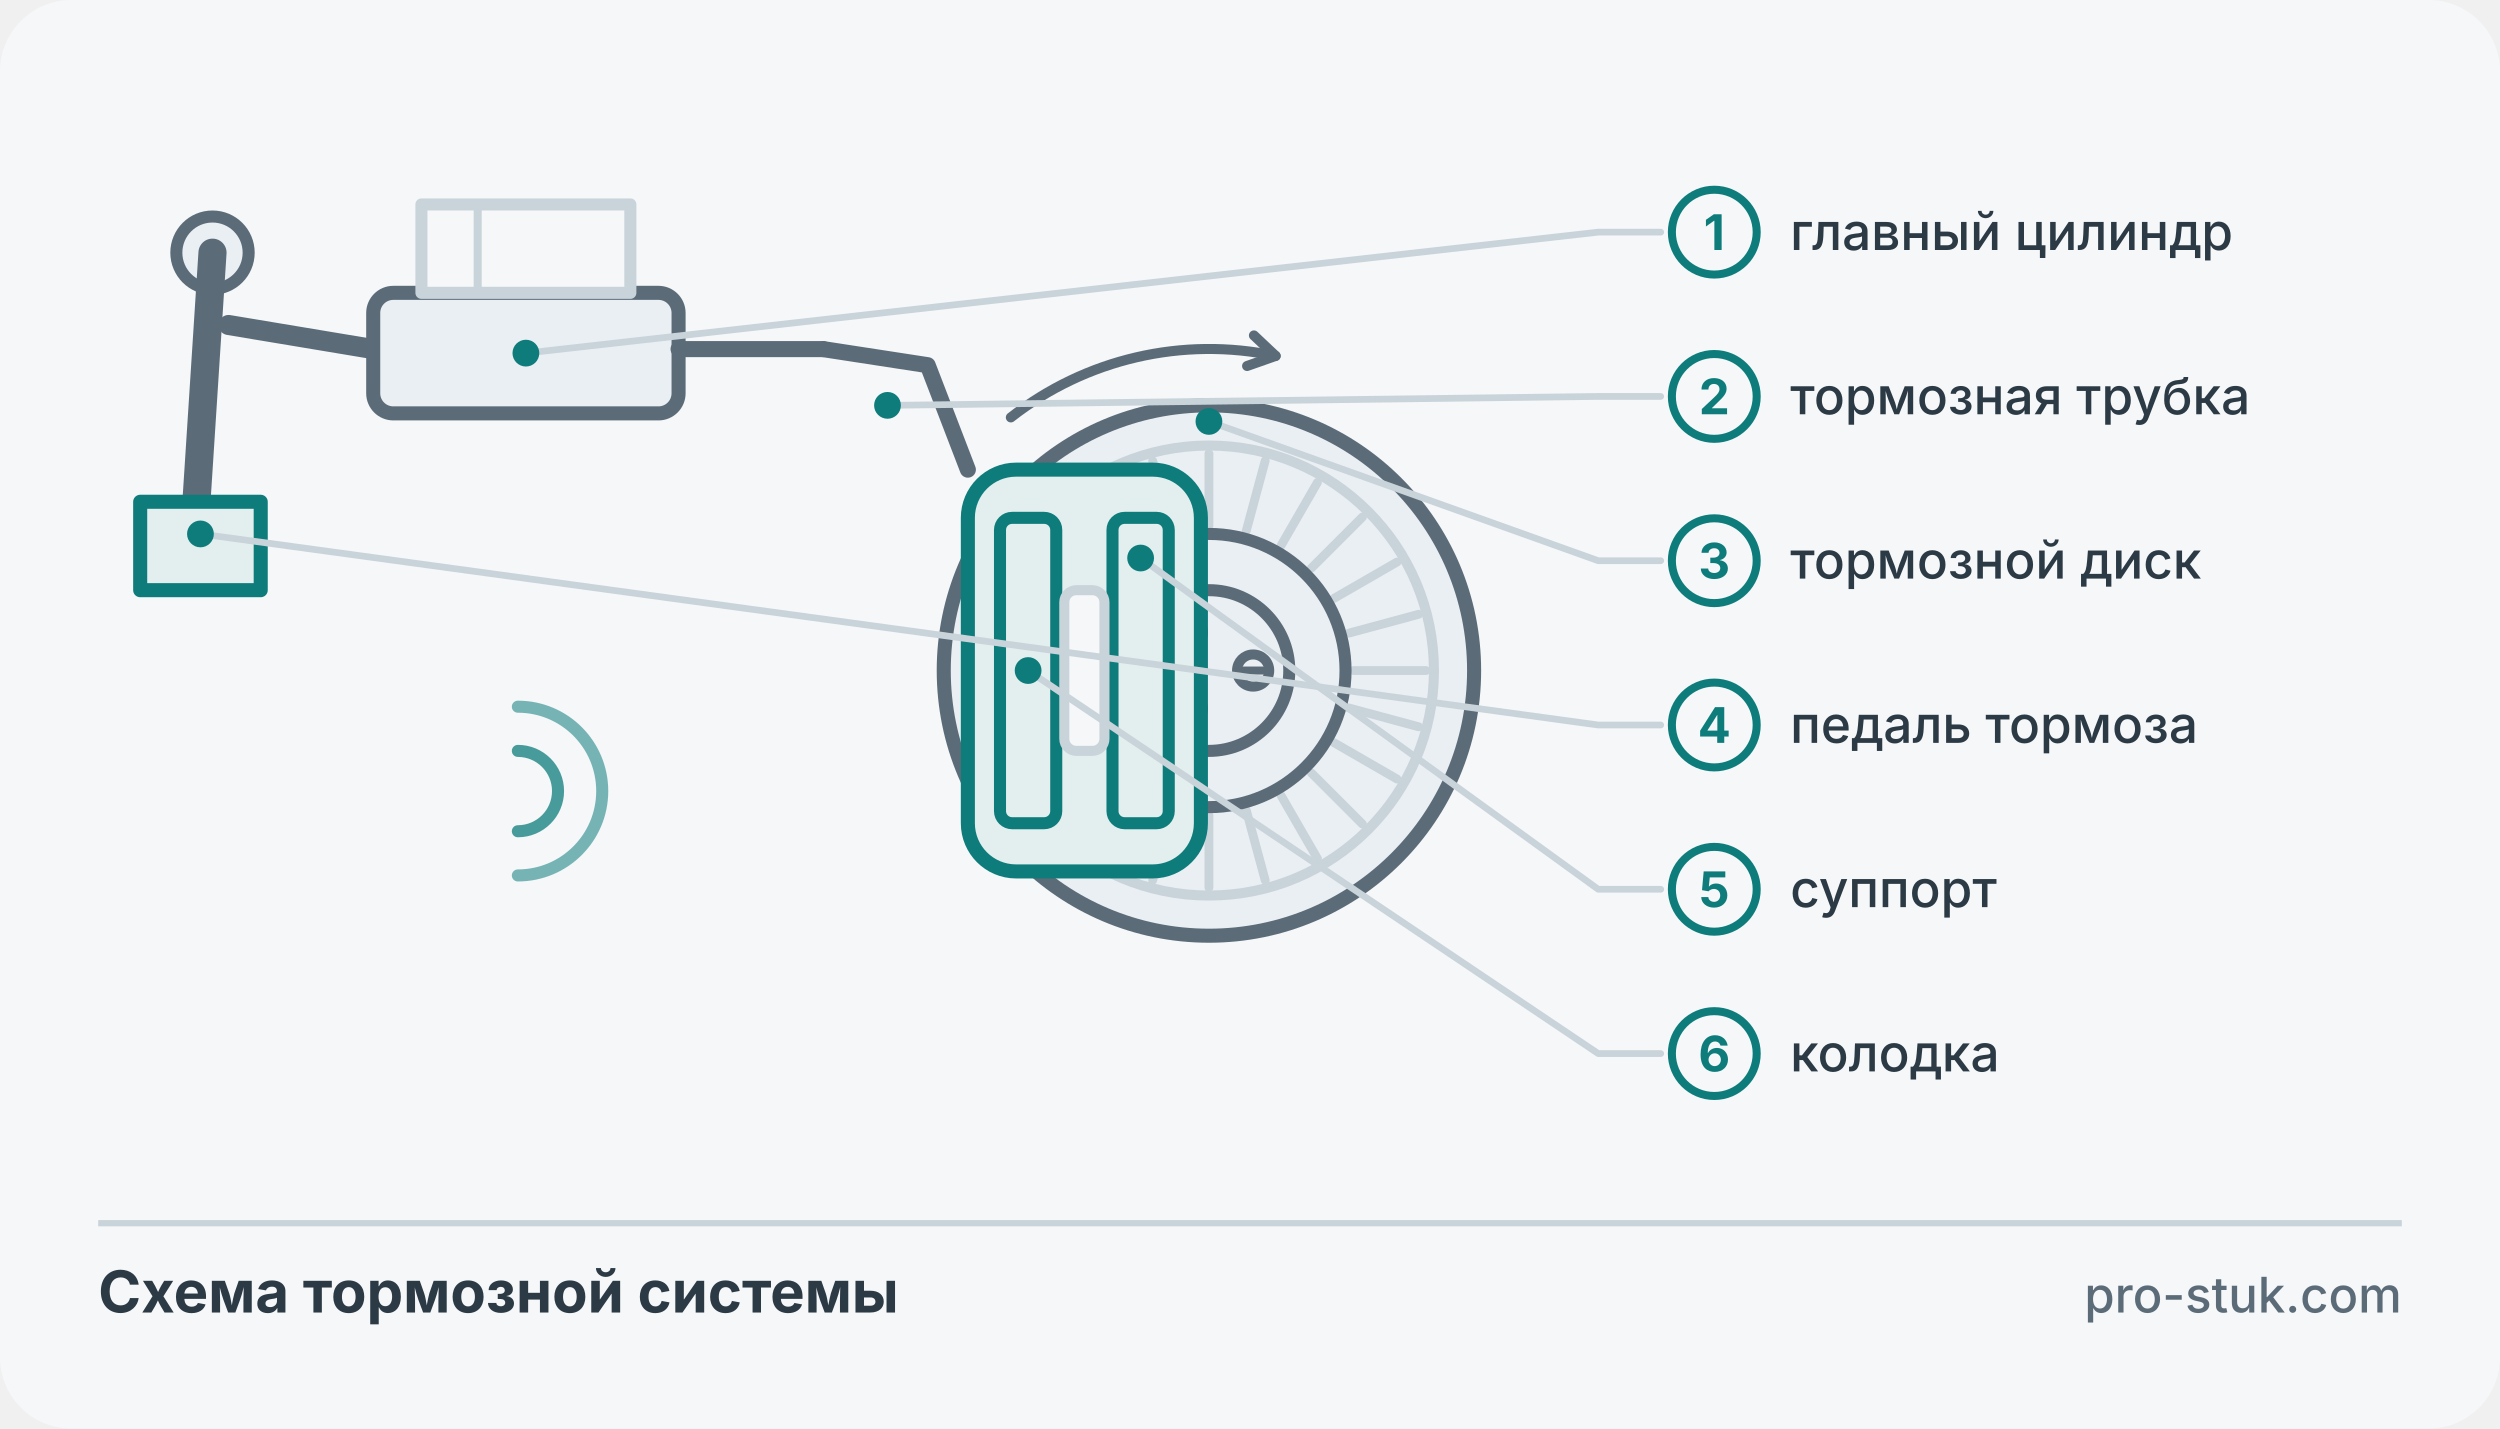
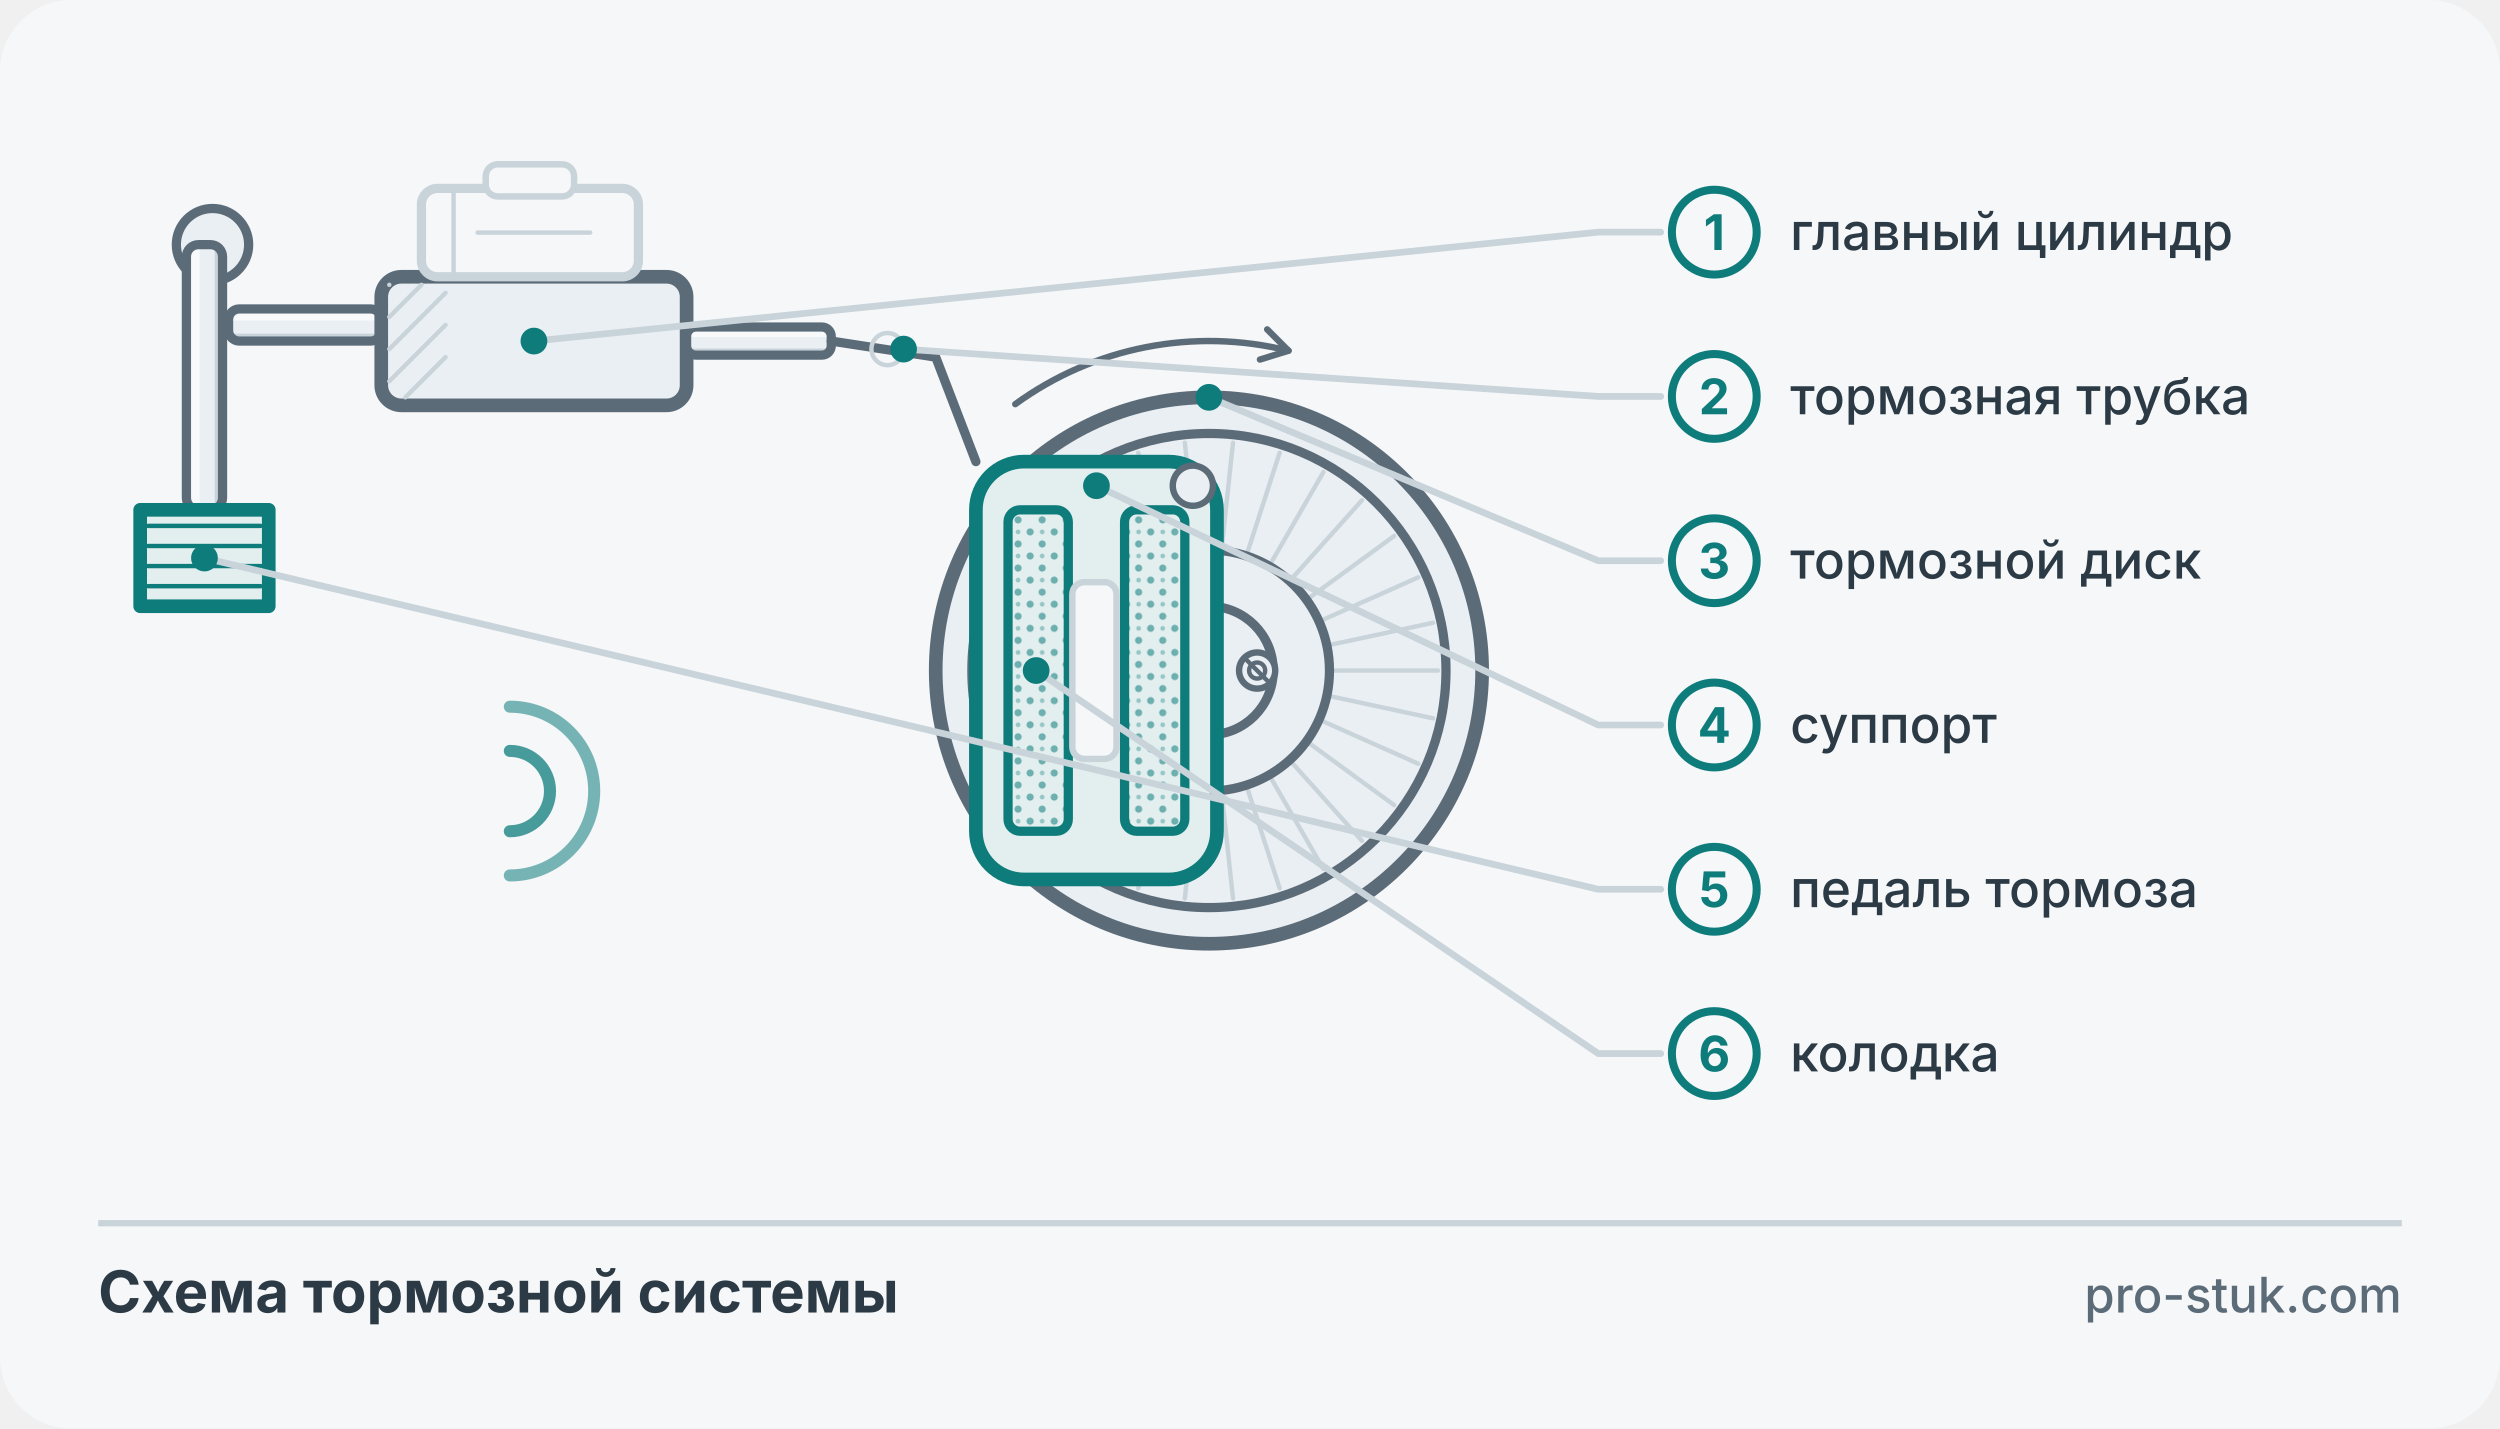
<svg xmlns="http://www.w3.org/2000/svg" viewBox="0 0 560 320" role="img" aria-label="Схема тормозной системы">
+   <defs>
+     <pattern id="mRub" width="7" height="7" patternUnits="userSpaceOnUse">
+       <path d="M0 7 L7 0 M-1 1 L1 -1 M6 8 L8 6" stroke="#C9D3DA" stroke-width="1" />
+       <path d="M0 0 L7 7 M-1 6 L1 8 M6 -1 L8 1" stroke="#C9D3DA" stroke-width="1" />
+     </pattern>
+     <pattern id="mCer" width="8" height="8" patternUnits="userSpaceOnUse">
+       <circle cx="2" cy="2" r="1.2" fill="#C9D3DA" />
+       <circle cx="6" cy="6" r="1.2" fill="#C9D3DA" />
+     </pattern>
+     <pattern id="mFric" width="6" height="6" patternUnits="userSpaceOnUse">
+       <circle cx="1.5" cy="1.5" r="0.9" fill="#0E7C7B" opacity="0.55" />
+       <circle cx="4.5" cy="4.5" r="0.9" fill="#0E7C7B" opacity="0.55" />
+       <circle cx="4.5" cy="1.5" r="0.6" fill="#0E7C7B" opacity="0.35" />
+     </pattern>
+     <pattern id="mMet" width="6" height="6" patternUnits="userSpaceOnUse" patternTransform="rotate(45)">
+       <path d="M0 0 V6" stroke="#C9D3DA" stroke-width="1" />
+     </pattern>
+   </defs>
  <rect width="560" height="320" rx="16" fill="#F5F7F9" />
  <g transform="translate(8,26) scale(0.9)">
    <g fill="none" stroke-linecap="round" stroke-linejoin="round">
-       <circle cx="44.0" cy="34.0" r="9.0" stroke="#5C6B78" stroke-width="3" fill="#EAEFF3" />
-       <path d="M 44.0 34.0 L 40.0 96.0" stroke="#5C6B78" stroke-width="7" />
-       <path d="M 26.0 96.0 L 56.0 96.0 L 56.0 118.0 L 26.0 118.0 Z" stroke="#0E7C7B" stroke-width="3.5" fill="#E3EFEF" />
-       <path d="M 48.0 52.0 L 84.0 58.0" stroke="#5C6B78" stroke-width="5" />
-       <rect x="84.0" y="44.0" width="76.0" height="30.0" rx="5" stroke="#5C6B78" stroke-width="3.5" fill="#EAEFF3" />
-       <path d="M 96.0 44.0 L 148.0 44.0 L 148.0 22.0 L 96.0 22.0 Z" stroke="#C9D3DA" stroke-width="3" fill="#F5F7F9" />
-       <path d="M 110.0 22.0 L 110.0 44.0" stroke="#C9D3DA" stroke-width="2" />
-       <path d="M 160.0 58.0 L 196.0 58.0" stroke="#5C6B78" stroke-width="4" />
-       <path d="M 196.0 58.0 L 222.0 62.0 L 232.0 88.0" stroke="#5C6B78" stroke-width="4" fill="none" />
-       <circle cx="292.0" cy="138.0" r="66.0" stroke="#5C6B78" stroke-width="3.5" fill="#EAEFF3" />
-       <circle cx="292.0" cy="138.0" r="56.0" stroke="#C9D3DA" stroke-width="2.5" fill="none" />
-       <path d="M 328.0 138.0 L 346.0 138.0" stroke="#C9D3DA" stroke-width="2.2" />
-       <path d="M 326.8 147.3 L 344.2 152.0" stroke="#C9D3DA" stroke-width="2.2" />
-       <path d="M 323.2 156.0 L 338.8 165.0" stroke="#C9D3DA" stroke-width="2.2" />
-       <path d="M 317.5 163.5 L 330.2 176.2" stroke="#C9D3DA" stroke-width="2.2" />
-       <path d="M 310.0 169.2 L 319.0 184.8" stroke="#C9D3DA" stroke-width="2.2" />
-       <path d="M 301.3 172.8 L 306.0 190.2" stroke="#C9D3DA" stroke-width="2.2" />
-       <path d="M 292.0 174.0 L 292.0 192.0" stroke="#C9D3DA" stroke-width="2.2" />
-       <path d="M 282.7 172.8 L 278.0 190.2" stroke="#C9D3DA" stroke-width="2.2" />
-       <path d="M 274.0 169.2 L 265.0 184.8" stroke="#C9D3DA" stroke-width="2.2" />
-       <path d="M 266.5 163.5 L 253.8 176.2" stroke="#C9D3DA" stroke-width="2.2" />
-       <path d="M 260.8 156.0 L 245.2 165.0" stroke="#C9D3DA" stroke-width="2.2" />
-       <path d="M 257.2 147.3 L 239.8 152.0" stroke="#C9D3DA" stroke-width="2.2" />
-       <path d="M 256.0 138.0 L 238.0 138.0" stroke="#C9D3DA" stroke-width="2.2" />
-       <path d="M 257.2 128.7 L 239.8 124.0" stroke="#C9D3DA" stroke-width="2.2" />
-       <path d="M 260.8 120.0 L 245.2 111.0" stroke="#C9D3DA" stroke-width="2.2" />
-       <path d="M 266.5 112.5 L 253.8 99.8" stroke="#C9D3DA" stroke-width="2.2" />
-       <path d="M 274.0 106.8 L 265.0 91.2" stroke="#C9D3DA" stroke-width="2.2" />
-       <path d="M 282.7 103.2 L 278.0 85.8" stroke="#C9D3DA" stroke-width="2.2" />
-       <path d="M 292.0 102.0 L 292.0 84.0" stroke="#C9D3DA" stroke-width="2.2" />
-       <path d="M 301.3 103.2 L 306.0 85.8" stroke="#C9D3DA" stroke-width="2.2" />
-       <path d="M 310.0 106.8 L 319.0 91.2" stroke="#C9D3DA" stroke-width="2.2" />
-       <path d="M 317.5 112.5 L 330.2 99.8" stroke="#C9D3DA" stroke-width="2.2" />
-       <path d="M 323.2 120.0 L 338.8 111.0" stroke="#C9D3DA" stroke-width="2.2" />
-       <path d="M 326.8 128.7 L 344.2 124.0" stroke="#C9D3DA" stroke-width="2.2" />
-       <circle cx="292.0" cy="138.0" r="34.0" stroke="#5C6B78" stroke-width="3" fill="none" />
-       <circle cx="292.0" cy="138.0" r="20.0" stroke="#5C6B78" stroke-width="3" fill="#EAEFF3" />
-       <circle cx="303.0" cy="138.0" r="4.0" stroke="#5C6B78" stroke-width="2.5" fill="none" />
-       <path d="M 300.6 138.0 L 305.4 138.0" stroke="#5C6B78" stroke-width="2" />
-       <circle cx="286.5" cy="147.5" r="4.0" stroke="#5C6B78" stroke-width="2.5" fill="none" />
-       <path d="M 284.1 147.5 L 288.9 147.5" stroke="#5C6B78" stroke-width="2" />
-       <circle cx="286.5" cy="128.5" r="4.0" stroke="#5C6B78" stroke-width="2.5" fill="none" />
-       <path d="M 284.1 128.5 L 288.9 128.5" stroke="#5C6B78" stroke-width="2" />
-       <rect x="232.0" y="88.0" width="58.0" height="100.0" rx="12" stroke="#0E7C7B" stroke-width="3.5" fill="#E3EFEF" />
-       <rect x="240.0" y="100.0" width="14.0" height="76.0" rx="3" stroke="#0E7C7B" stroke-width="3" fill="#E3EFEF" />
-       <rect x="268.0" y="100.0" width="14.0" height="76.0" rx="3" stroke="#0E7C7B" stroke-width="3" fill="#E3EFEF" />
-       <rect x="256.0" y="118.0" width="10.0" height="40.0" rx="3" stroke="#C9D3DA" stroke-width="2.5" fill="#F5F7F9" />
-       <path d="M 242.7 75.0 A 80.0 80.0 0 0 1 308.6 59.7" stroke="#5C6B78" stroke-width="2.5" fill="none" />
-       <path d="M 301.5 62.2 L 308.6 59.7 L 303.2 54.6" stroke="#5C6B78" stroke-width="2.5" fill="none" />
-       <path d="M 120 158 A 10 10 0 0 1 120 178" stroke="#0E7C7B" stroke-width="3" opacity="0.75" />
-       <path d="M 120 147 A 21 21 0 0 1 120 189" stroke="#0E7C7B" stroke-width="3" opacity="0.55" />
+       <circle cx="44.0" cy="32.0" r="9.0" stroke="#5C6B78" stroke-width="2.3" fill="#EAEFF3" />
+       <rect x="37.5" y="32.0" width="9.0" height="66.0" rx="3" stroke="none" stroke-width="0" fill="#EAEFF3" />
+       <rect x="38.8" y="32.0" width="2.0" height="66.0" fill="#FFFFFF" opacity="0.65" />
+       <path d="M 45.1 32.0 L 45.1 98.0" stroke="#C9D3DA" stroke-width="1.1" />
+       <rect x="37.5" y="32.0" width="9.0" height="66.0" rx="3" stroke="#5C6B78" stroke-width="2.3" fill="none" />
+       <path d="M 26.0 98.0 L 58.0 98.0 L 58.0 122.0 L 26.0 122.0 Z" stroke="#0E7C7B" stroke-width="3.4" fill="#E3EFEF" />
+       <path d="M 28.0 102.0 L 56.0 102.0" stroke="#0E7C7B" stroke-width="1.1" />
+       <path d="M 28.0 107.0 L 56.0 107.0" stroke="#0E7C7B" stroke-width="1.1" />
+       <path d="M 28.0 112.0 L 56.0 112.0" stroke="#0E7C7B" stroke-width="1.1" />
+       <path d="M 28.0 117.0 L 56.0 117.0" stroke="#0E7C7B" stroke-width="1.1" />
+       <rect x="48.0" y="48.0" width="38.0" height="8.0" rx="2.667" stroke="none" stroke-width="0" fill="#EAEFF3" />
+       <rect x="48.0" y="49.1" width="38.0" height="1.8" fill="#FFFFFF" opacity="0.65" />
+       <path d="M 48.0 54.7 L 86.0 54.7" stroke="#C9D3DA" stroke-width="1.1" />
+       <rect x="48.0" y="48.0" width="38.0" height="8.0" rx="2.667" stroke="#5C6B78" stroke-width="2.3" fill="none" />
+       <rect x="86.0" y="40.0" width="76.0" height="32.0" rx="5" stroke="#5C6B78" stroke-width="3.4" fill="#EAEFF3" />
+       <path d="M 88.0 42.0 L 88.0 42.0" stroke="#C9D3DA" stroke-width="1.1" />
+       <path d="M 96.0 42.0 L 88.0 50.0" stroke="#C9D3DA" stroke-width="1.1" />
+       <path d="M 102.0 44.0 L 88.0 58.0" stroke="#C9D3DA" stroke-width="1.1" />
+       <path d="M 102.0 52.0 L 88.0 66.0" stroke="#C9D3DA" stroke-width="1.1" />
+       <path d="M 102.0 60.0 L 92.0 70.0" stroke="#C9D3DA" stroke-width="1.1" />
+       <rect x="96.0" y="18.0" width="54.0" height="22.0" rx="4" stroke="#C9D3DA" stroke-width="2.3" fill="#F5F7F9" />
+       <path d="M 104.0 18.0 L 104.0 40.0" stroke="#C9D3DA" stroke-width="1.1" />
+       <rect x="112.0" y="12.0" width="22.0" height="8.0" rx="3" stroke="#C9D3DA" stroke-width="1.6" fill="#F5F7F9" />
+       <path d="M 110.0 29.0 L 138.0 29.0" stroke="#C9D3DA" stroke-width="1.1" />
+       <rect x="162.0" y="52.5" width="36.0" height="7.0" rx="2.333" stroke="none" stroke-width="0" fill="#EAEFF3" />
+       <rect x="162.0" y="53.5" width="36.0" height="1.5" fill="#FFFFFF" opacity="0.65" />
+       <path d="M 162.0 58.4 L 198.0 58.4" stroke="#C9D3DA" stroke-width="1.1" />
+       <rect x="162.0" y="52.5" width="36.0" height="7.0" rx="2.333" stroke="#5C6B78" stroke-width="2.3" fill="none" />
+       <path d="M 198.0 56.0 L 224.0 60.0 L 234.0 86.0" stroke="#5C6B78" stroke-width="2.3" fill="none" />
+       <circle cx="212.0" cy="58.0" r="4.0" stroke="#C9D3DA" stroke-width="1.1" fill="none" />
+       <circle cx="292.0" cy="138.0" r="68.0" stroke="#5C6B78" stroke-width="3.4" fill="#EAEFF3" />
+       <circle cx="292.0" cy="138.0" r="59.0" stroke="#5C6B78" stroke-width="2.3" fill="none" />
+       <path d="M 322.0 138.0 L 349.0 138.0" stroke="#C9D3DA" stroke-width="1.1" />
+       <path d="M 321.3 144.2 L 347.8 149.9" stroke="#C9D3DA" stroke-width="1.1" />
+       <path d="M 319.4 150.2 L 344.1 161.2" stroke="#C9D3DA" stroke-width="1.1" />
+       <path d="M 316.3 155.6 L 338.1 171.5" stroke="#C9D3DA" stroke-width="1.1" />
+       <path d="M 312.1 160.3 L 330.1 180.4" stroke="#C9D3DA" stroke-width="1.1" />
+       <path d="M 307.0 164.0 L 320.5 187.4" stroke="#C9D3DA" stroke-width="1.1" />
+       <path d="M 301.3 166.5 L 309.6 192.2" stroke="#C9D3DA" stroke-width="1.1" />
+       <path d="M 295.1 167.8 L 298.0 194.7" stroke="#C9D3DA" stroke-width="1.1" />
+       <path d="M 288.9 167.8 L 286.0 194.7" stroke="#C9D3DA" stroke-width="1.1" />
+       <path d="M 282.7 166.5 L 274.4 192.2" stroke="#C9D3DA" stroke-width="1.1" />
+       <path d="M 277.0 164.0 L 263.5 187.4" stroke="#C9D3DA" stroke-width="1.1" />
+       <path d="M 271.9 160.3 L 253.9 180.4" stroke="#C9D3DA" stroke-width="1.1" />
+       <path d="M 267.7 155.6 L 245.9 171.5" stroke="#C9D3DA" stroke-width="1.1" />
+       <path d="M 264.6 150.2 L 239.9 161.2" stroke="#C9D3DA" stroke-width="1.1" />
+       <path d="M 262.7 144.2 L 236.2 149.9" stroke="#C9D3DA" stroke-width="1.1" />
+       <path d="M 262.0 138.0 L 235.0 138.0" stroke="#C9D3DA" stroke-width="1.1" />
+       <path d="M 262.7 131.8 L 236.2 126.1" stroke="#C9D3DA" stroke-width="1.1" />
+       <path d="M 264.6 125.8 L 239.9 114.8" stroke="#C9D3DA" stroke-width="1.1" />
+       <path d="M 267.7 120.4 L 245.9 104.5" stroke="#C9D3DA" stroke-width="1.1" />
+       <path d="M 271.9 115.7 L 253.9 95.6" stroke="#C9D3DA" stroke-width="1.1" />
+       <path d="M 277.0 112.0 L 263.5 88.6" stroke="#C9D3DA" stroke-width="1.1" />
+       <path d="M 282.7 109.5 L 274.4 83.8" stroke="#C9D3DA" stroke-width="1.1" />
+       <path d="M 288.9 108.2 L 286.0 81.3" stroke="#C9D3DA" stroke-width="1.1" />
+       <path d="M 295.1 108.2 L 298.0 81.3" stroke="#C9D3DA" stroke-width="1.1" />
+       <path d="M 301.3 109.5 L 309.6 83.8" stroke="#C9D3DA" stroke-width="1.1" />
+       <path d="M 307.0 112.0 L 320.5 88.6" stroke="#C9D3DA" stroke-width="1.1" />
+       <path d="M 312.1 115.7 L 330.1 95.6" stroke="#C9D3DA" stroke-width="1.1" />
+       <path d="M 316.3 120.4 L 338.1 104.5" stroke="#C9D3DA" stroke-width="1.1" />
+       <path d="M 319.4 125.8 L 344.1 114.8" stroke="#C9D3DA" stroke-width="1.1" />
+       <path d="M 321.3 131.8 L 347.8 126.1" stroke="#C9D3DA" stroke-width="1.1" />
+       <circle cx="292.0" cy="138.0" r="30.0" stroke="#5C6B78" stroke-width="2.3" fill="none" />
+       <circle cx="292.0" cy="138.0" r="16.0" stroke="#5C6B78" stroke-width="2.3" fill="#EAEFF3" />
+       <circle cx="304.0" cy="138.0" r="4.5" stroke="#5C6B78" stroke-width="1.6" fill="#EAEFF3" />
+       <path d="M 301.5 135.5 L 306.5 140.5" stroke="#5C6B78" stroke-width="1.1" />
+       <circle cx="304.0" cy="138.0" r="2.0" stroke="#5C6B78" stroke-width="1.1" fill="none" />
+       <circle cx="286.0" cy="148.4" r="4.5" stroke="#5C6B78" stroke-width="1.6" fill="#EAEFF3" />
+       <path d="M 283.5 145.9 L 288.5 150.9" stroke="#5C6B78" stroke-width="1.1" />
+       <circle cx="286.0" cy="148.4" r="2.0" stroke="#5C6B78" stroke-width="1.1" fill="none" />
+       <circle cx="286.0" cy="127.6" r="4.5" stroke="#5C6B78" stroke-width="1.6" fill="#EAEFF3" />
+       <path d="M 283.5 125.1 L 288.5 130.1" stroke="#5C6B78" stroke-width="1.1" />
+       <circle cx="286.0" cy="127.6" r="2.0" stroke="#5C6B78" stroke-width="1.1" fill="none" />
+       <rect x="234.0" y="86.0" width="60.0" height="104.0" rx="12" stroke="#0E7C7B" stroke-width="3.4" fill="#E3EFEF" />
+       <rect x="242.0" y="98.0" width="15.0" height="80.0" rx="3" stroke="#0E7C7B" stroke-width="2.3" fill="#E3EFEF" />
+       <rect x="242.0" y="98.0" width="15.0" height="80.0" rx="3" stroke="none" stroke-width="0" fill="url(#mFric)" />
+       <rect x="271.0" y="98.0" width="15.0" height="80.0" rx="3" stroke="#0E7C7B" stroke-width="2.3" fill="#E3EFEF" />
+       <rect x="271.0" y="98.0" width="15.0" height="80.0" rx="3" stroke="none" stroke-width="0" fill="url(#mFric)" />
+       <rect x="258.0" y="116.0" width="11.0" height="44.0" rx="3" stroke="#C9D3DA" stroke-width="1.6" fill="#F5F7F9" />
+       <circle cx="288.0" cy="92.0" r="5.0" stroke="#5C6B78" stroke-width="1.6" fill="#EAEFF3" />
+       <path d="M 243.8 71.7 A 82.0 82.0 0 0 1 311.8 58.4" stroke="#5C6B78" stroke-width="1.6" fill="none" />
+       <path d="M 304.7 60.6 L 311.8 58.4 L 306.5 53.1" stroke="#5C6B78" stroke-width="1.6" fill="none" />
+       <path d="M 118 158 A 10 10 0 0 1 118 178" stroke="#0E7C7B" stroke-width="3" opacity="0.75" />
+       <path d="M 118 147 A 21 21 0 0 1 118 189" stroke="#0E7C7B" stroke-width="3" opacity="0.55" />
    </g>
  </g>
  <g fill="none" stroke-linecap="round" stroke-linejoin="round">
-     <path d="M 117.8 79.1 L 358.0 52.0 L 372.0 52.0" stroke="#C9D3DA" stroke-width="1.5" fill="none" />
-     <circle cx="117.8" cy="79.1" r="3" fill="#0E7C7B" />
+     <path d="M 119.6 76.4 L 358.0 52.0 L 372.0 52.0" stroke="#C9D3DA" stroke-width="1.5" fill="none" />
+     <circle cx="119.6" cy="76.4" r="3" fill="#0E7C7B" />
    <circle cx="384.0" cy="52.0" r="9.5" fill="#F5F7F9" stroke="#0E7C7B" stroke-width="1.8" />
    <text x="384.0" y="56.0" font-family="Manrope, Inter, system-ui, -apple-system, Segoe UI, sans-serif" font-size="11" font-weight="700" fill="#0E7C7B" text-anchor="middle">1</text>
    <text x="401.0" y="56.0" font-family="Manrope, Inter, system-ui, -apple-system, Segoe UI, sans-serif" font-size="11.5" font-weight="500" fill="#2B3A44" text-anchor="start">главный цилиндр</text>
-     <path d="M 198.8 90.8 L 358.0 88.8 L 372.0 88.8" stroke="#C9D3DA" stroke-width="1.5" fill="none" />
-     <circle cx="198.8" cy="90.8" r="3" fill="#0E7C7B" />
+     <path d="M 202.4 78.2 L 358.0 88.8 L 372.0 88.8" stroke="#C9D3DA" stroke-width="1.5" fill="none" />
+     <circle cx="202.4" cy="78.2" r="3" fill="#0E7C7B" />
    <circle cx="384.0" cy="88.8" r="9.5" fill="#F5F7F9" stroke="#0E7C7B" stroke-width="1.8" />
    <text x="384.0" y="92.8" font-family="Manrope, Inter, system-ui, -apple-system, Segoe UI, sans-serif" font-size="11" font-weight="700" fill="#0E7C7B" text-anchor="middle">2</text>
    <text x="401.0" y="92.8" font-family="Manrope, Inter, system-ui, -apple-system, Segoe UI, sans-serif" font-size="11.5" font-weight="500" fill="#2B3A44" text-anchor="start">тормозная трубка</text>
-     <path d="M 270.8 94.4 L 358.0 125.6 L 372.0 125.6" stroke="#C9D3DA" stroke-width="1.5" fill="none" />
-     <circle cx="270.8" cy="94.4" r="3" fill="#0E7C7B" />
+     <path d="M 270.8 89.0 L 358.0 125.6 L 372.0 125.6" stroke="#C9D3DA" stroke-width="1.5" fill="none" />
+     <circle cx="270.8" cy="89.0" r="3" fill="#0E7C7B" />
    <circle cx="384.0" cy="125.6" r="9.5" fill="#F5F7F9" stroke="#0E7C7B" stroke-width="1.8" />
    <text x="384.0" y="129.6" font-family="Manrope, Inter, system-ui, -apple-system, Segoe UI, sans-serif" font-size="11" font-weight="700" fill="#0E7C7B" text-anchor="middle">3</text>
    <text x="401.0" y="129.6" font-family="Manrope, Inter, system-ui, -apple-system, Segoe UI, sans-serif" font-size="11.5" font-weight="500" fill="#2B3A44" text-anchor="start">тормозной диск</text>
-     <path d="M 44.9 119.6 L 358.0 162.4 L 372.0 162.4" stroke="#C9D3DA" stroke-width="1.5" fill="none" />
-     <circle cx="44.9" cy="119.6" r="3" fill="#0E7C7B" />
+     <path d="M 245.6 108.8 L 358.0 162.4 L 372.0 162.4" stroke="#C9D3DA" stroke-width="1.5" fill="none" />
+     <circle cx="245.6" cy="108.8" r="3" fill="#0E7C7B" />
    <circle cx="384.0" cy="162.4" r="9.5" fill="#F5F7F9" stroke="#0E7C7B" stroke-width="1.8" />
    <text x="384.0" y="166.4" font-family="Manrope, Inter, system-ui, -apple-system, Segoe UI, sans-serif" font-size="11" font-weight="700" fill="#0E7C7B" text-anchor="middle">4</text>
-     <text x="401.0" y="166.4" font-family="Manrope, Inter, system-ui, -apple-system, Segoe UI, sans-serif" font-size="11.5" font-weight="500" fill="#2B3A44" text-anchor="start">педаль тормоза</text>
-     <path d="M 255.5 125.0 L 358.0 199.2 L 372.0 199.2" stroke="#C9D3DA" stroke-width="1.5" fill="none" />
-     <circle cx="255.5" cy="125.0" r="3" fill="#0E7C7B" />
+     <text x="401.0" y="166.4" font-family="Manrope, Inter, system-ui, -apple-system, Segoe UI, sans-serif" font-size="11.5" font-weight="500" fill="#2B3A44" text-anchor="start">суппорт</text>
+     <path d="M 45.8 125.0 L 358.0 199.2 L 372.0 199.2" stroke="#C9D3DA" stroke-width="1.5" fill="none" />
+     <circle cx="45.8" cy="125.0" r="3" fill="#0E7C7B" />
    <circle cx="384.0" cy="199.2" r="9.5" fill="#F5F7F9" stroke="#0E7C7B" stroke-width="1.8" />
    <text x="384.0" y="203.2" font-family="Manrope, Inter, system-ui, -apple-system, Segoe UI, sans-serif" font-size="11" font-weight="700" fill="#0E7C7B" text-anchor="middle">5</text>
-     <text x="401.0" y="203.2" font-family="Manrope, Inter, system-ui, -apple-system, Segoe UI, sans-serif" font-size="11.5" font-weight="500" fill="#2B3A44" text-anchor="start">суппорт</text>
-     <path d="M 230.3 150.2 L 358.0 236.0 L 372.0 236.0" stroke="#C9D3DA" stroke-width="1.5" fill="none" />
-     <circle cx="230.3" cy="150.2" r="3" fill="#0E7C7B" />
+     <text x="401.0" y="203.2" font-family="Manrope, Inter, system-ui, -apple-system, Segoe UI, sans-serif" font-size="11.5" font-weight="500" fill="#2B3A44" text-anchor="start">педаль тормоза</text>
+     <path d="M 232.1 150.2 L 358.0 236.0 L 372.0 236.0" stroke="#C9D3DA" stroke-width="1.5" fill="none" />
+     <circle cx="232.1" cy="150.2" r="3" fill="#0E7C7B" />
    <circle cx="384.0" cy="236.0" r="9.5" fill="#F5F7F9" stroke="#0E7C7B" stroke-width="1.8" />
    <text x="384.0" y="240.0" font-family="Manrope, Inter, system-ui, -apple-system, Segoe UI, sans-serif" font-size="11" font-weight="700" fill="#0E7C7B" text-anchor="middle">6</text>
    <text x="401.0" y="240.0" font-family="Manrope, Inter, system-ui, -apple-system, Segoe UI, sans-serif" font-size="11.5" font-weight="500" fill="#2B3A44" text-anchor="start">колодка</text>
  </g>
  <path d="M 22 274 L 538 274" stroke="#C9D3DA" stroke-width="1.4" fill="none" />
  <text x="22.0" y="294.0" font-family="Manrope, Inter, system-ui, -apple-system, Segoe UI, sans-serif" font-size="13" font-weight="700" fill="#2B3A44" text-anchor="start">Схема тормозной системы</text>
  <text x="538.0" y="294.0" font-family="Manrope, Inter, system-ui, -apple-system, Segoe UI, sans-serif" font-size="11" font-weight="500" fill="#5C6B78" text-anchor="end">pro-stuk.com</text>
</svg>
